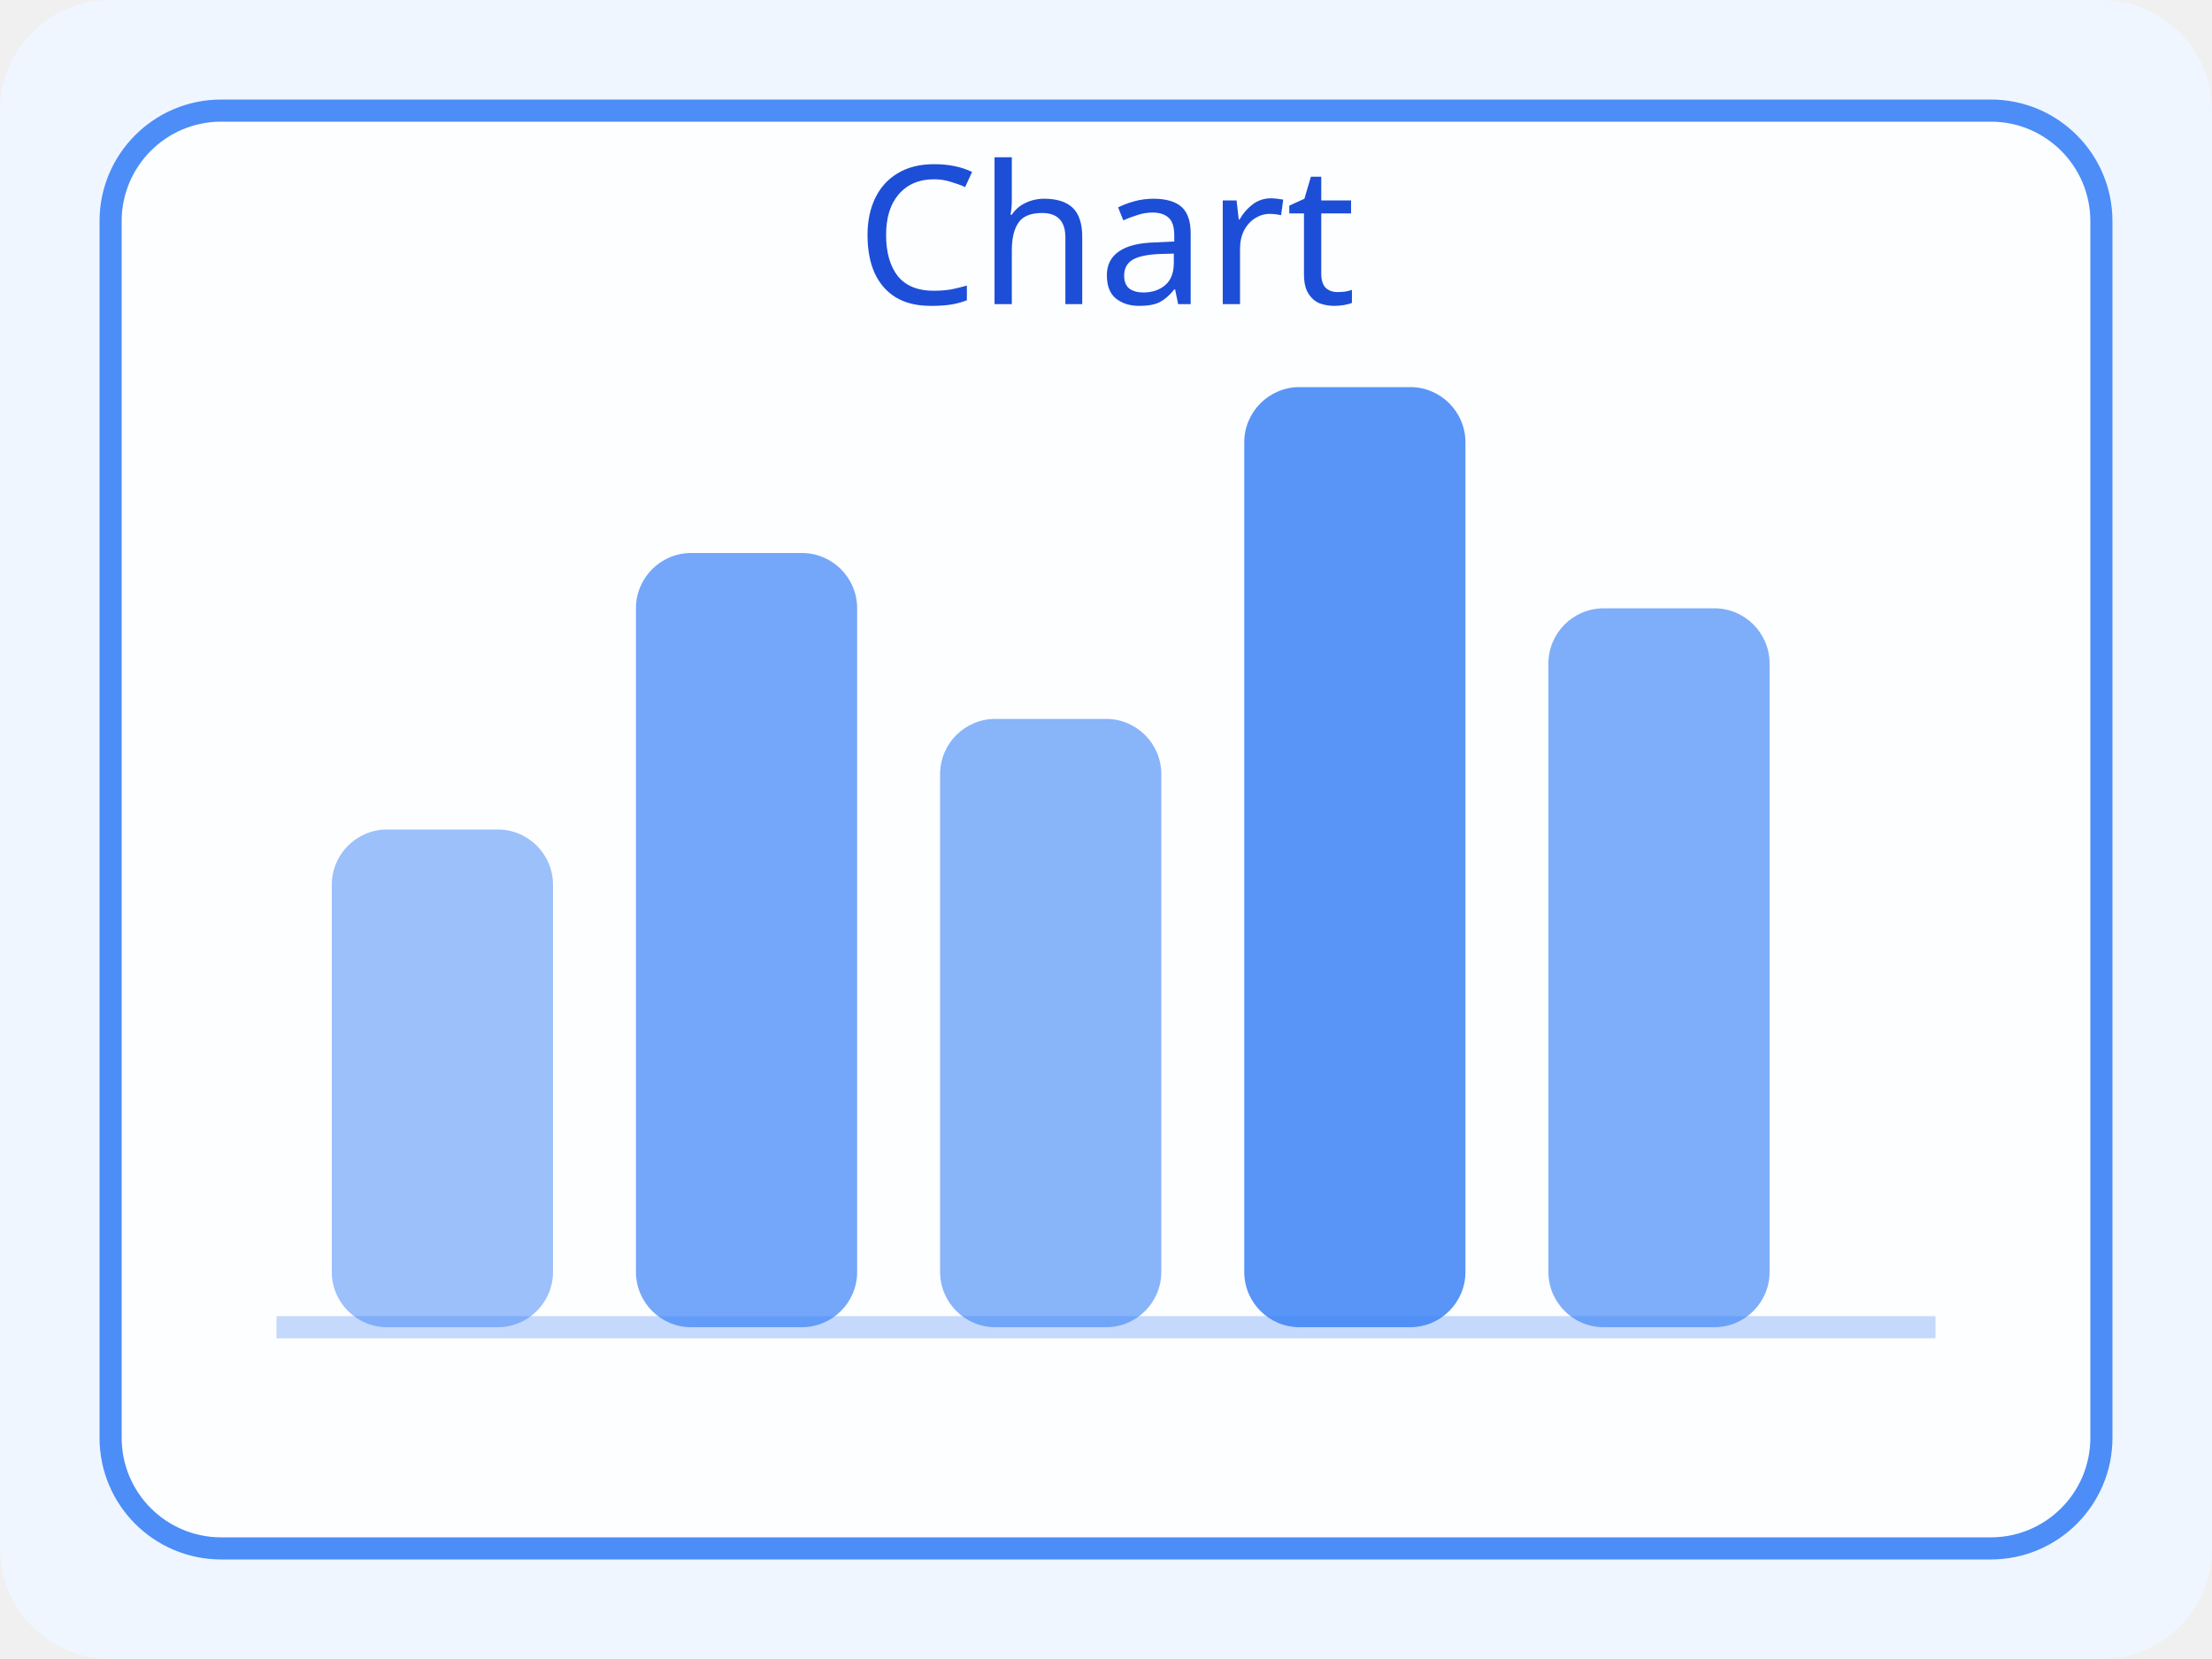
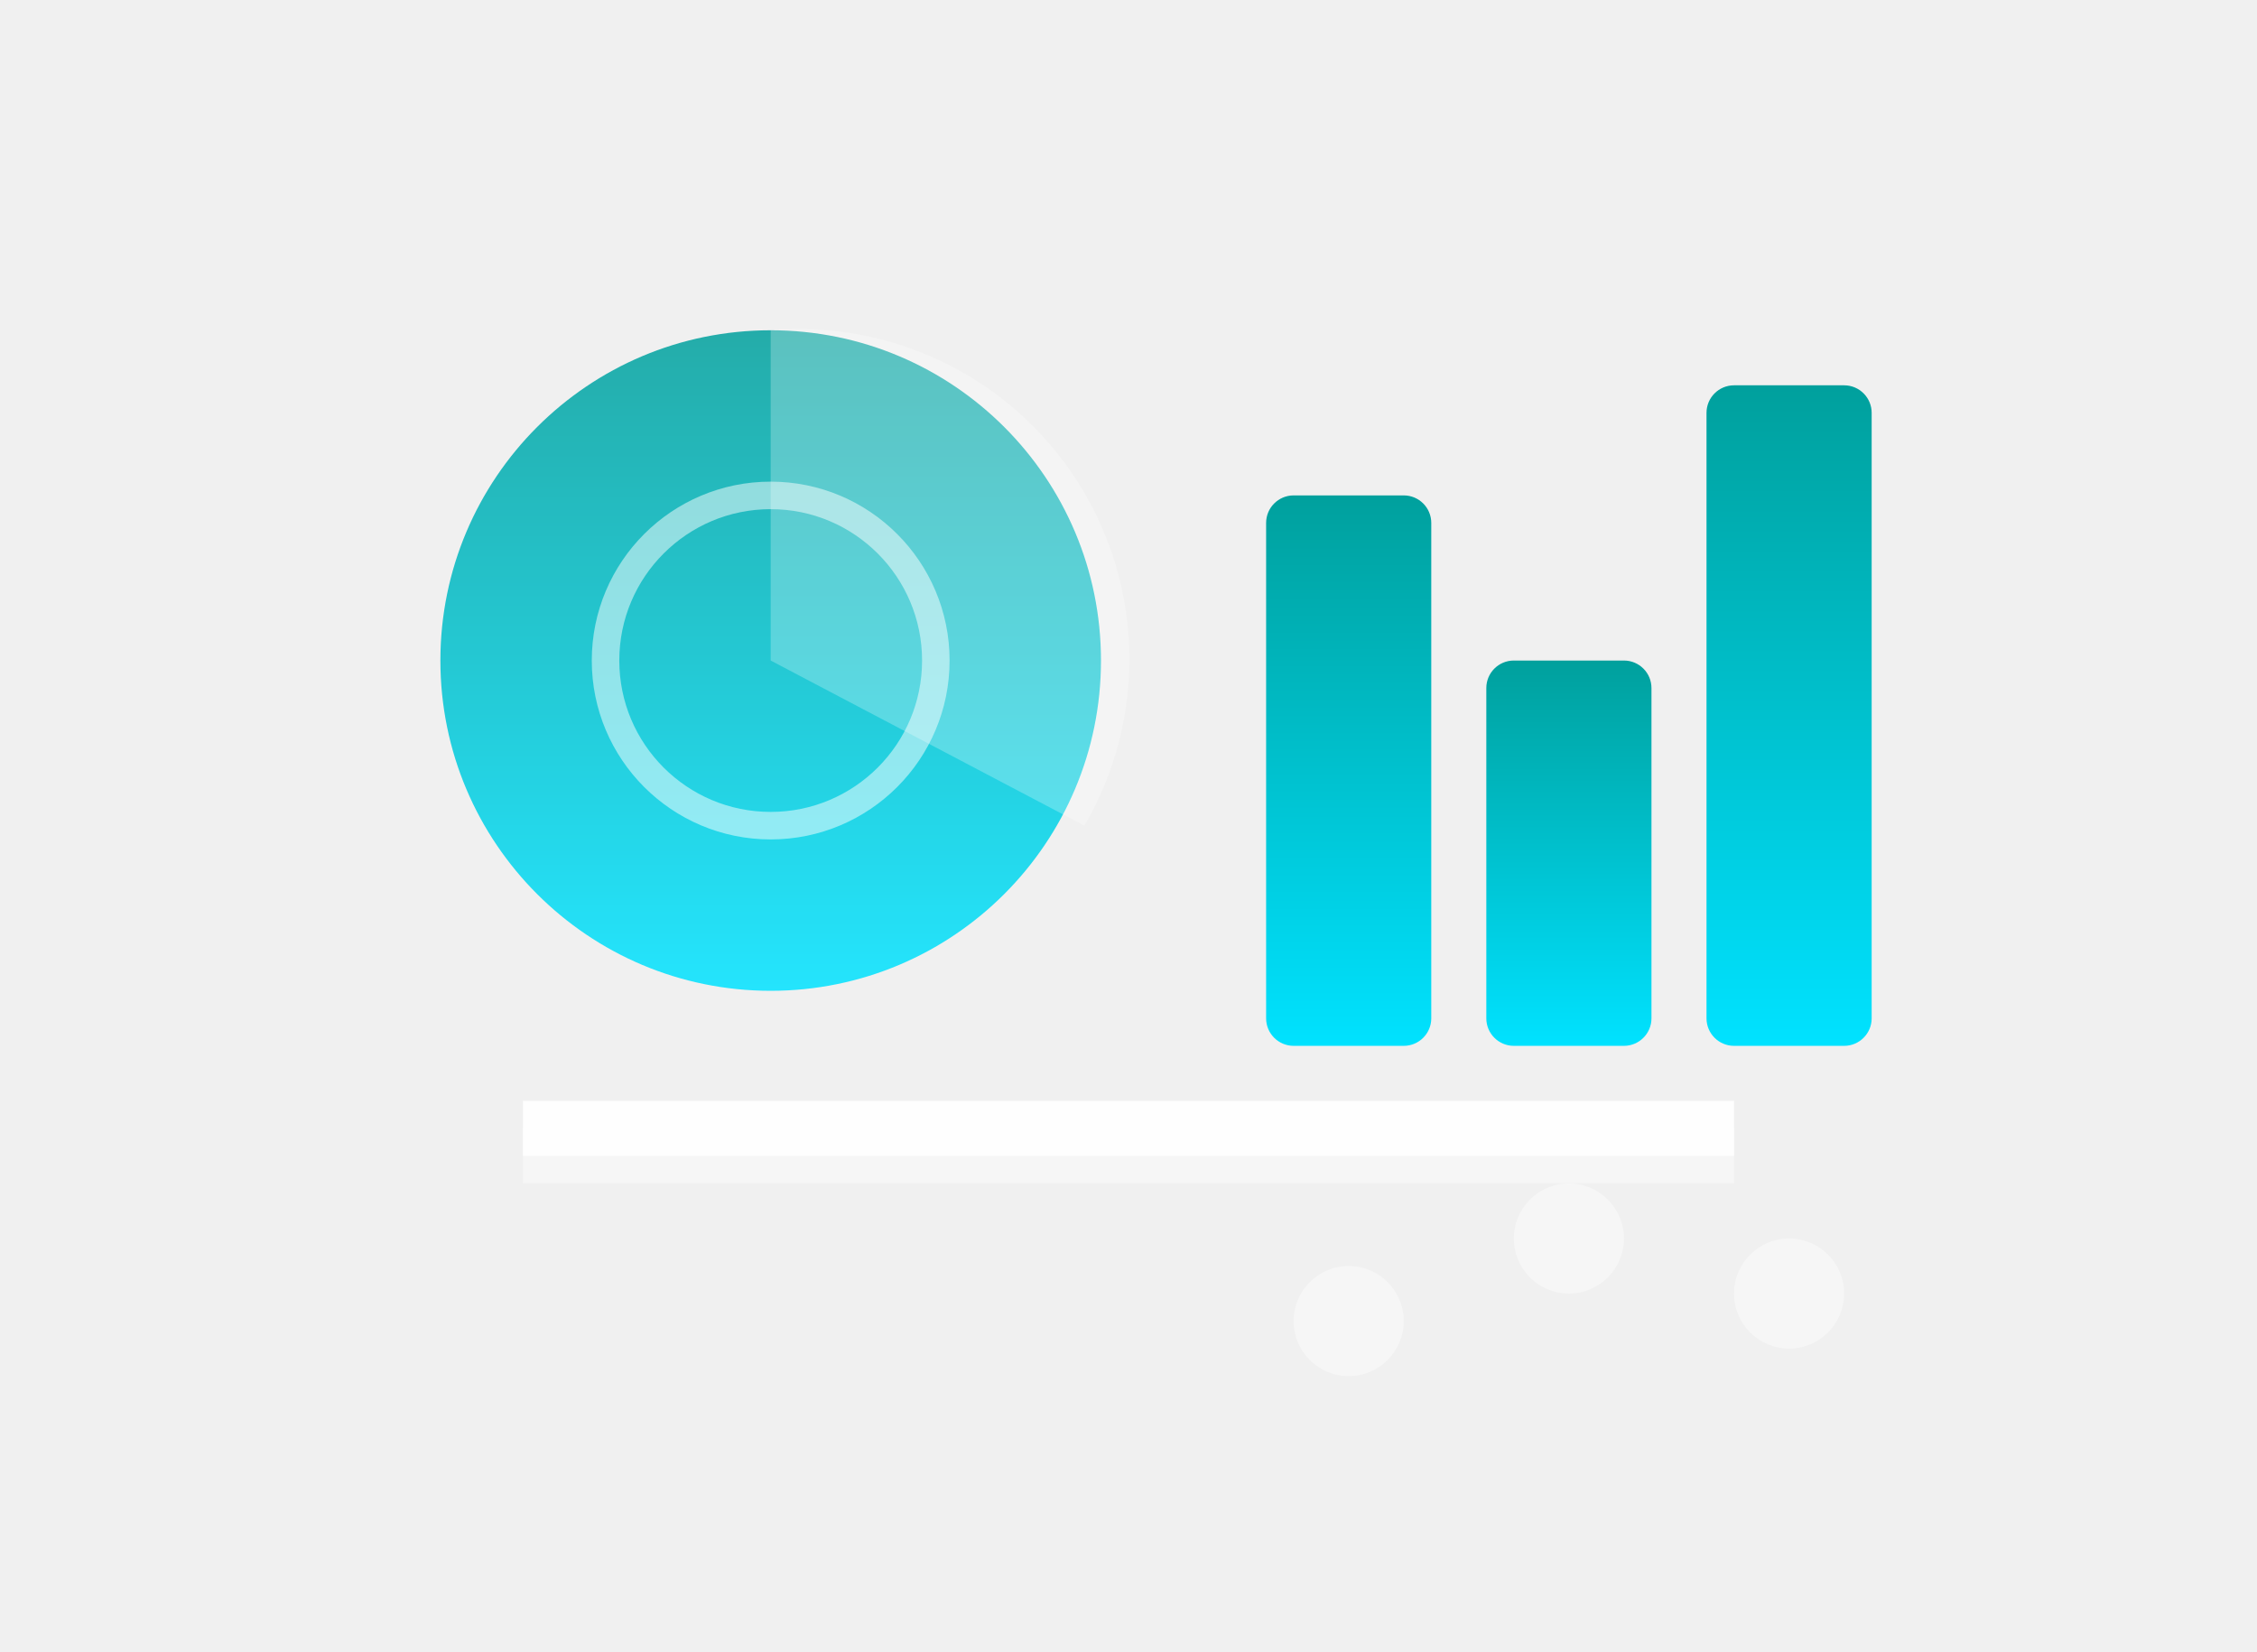
- <svg xmlns="http://www.w3.org/2000/svg" width="80" height="60" viewBox="0 0 80 60">
-   <rect width="80" height="60" rx="4" fill="#eff6ff" />
-   <rect x="4" y="4" width="72" height="52" rx="4" fill="white" stroke="#3B82F6" stroke-width="0.8" opacity="0.9" />
-   <rect x="12" y="30" width="8" height="18" rx="2" fill="#3B82F6" opacity="0.5" />
-   <rect x="23" y="20" width="8" height="28" rx="2" fill="#3B82F6" opacity="0.7" />
-   <rect x="34" y="26" width="8" height="22" rx="2" fill="#3B82F6" opacity="0.6" />
-   <rect x="45" y="14" width="8" height="34" rx="2" fill="#3B82F6" opacity="0.85" />
-   <rect x="56" y="22" width="8" height="26" rx="2" fill="#3B82F6" opacity="0.65" />
-   <line x1="10" y1="48" x2="70" y2="48" stroke="#3B82F6" stroke-width="0.8" opacity="0.3" />
-   <text x="40" y="11" text-anchor="middle" font-family="sans-serif" font-size="7" fill="#1d4ed8">Chart</text>
+ <svg xmlns="http://www.w3.org/2000/svg" xmlns:xlink="http://www.w3.org/1999/xlink" width="82" height="60" viewBox="0 0 82 60">
+   <defs>
+     <linearGradient id="linearGradient-1" x1="50%" x2="50%" y1="0%" y2="100%">
+       <stop offset="0%" stop-color="#00A09D" />
+       <stop offset="100%" stop-color="#00E2FF" />
+     </linearGradient>
+     <linearGradient id="linearGradient-2" x1="50%" x2="50%" y1="0%" y2="100%">
+       <stop offset="0%" stop-color="#00A09D" />
+       <stop offset="100%" stop-color="#00E2FF" />
+     </linearGradient>
+     <linearGradient id="linearGradient-3" x1="50%" x2="50%" y1="0%" y2="100%">
+       <stop offset="0%" stop-color="#00A09D" />
+       <stop offset="100%" stop-color="#00E2FF" />
+     </linearGradient>
+     <linearGradient id="linearGradient-4" x1="50%" x2="50%" y1="0%" y2="100%">
+       <stop offset="0%" stop-color="#00A09D" />
+       <stop offset="100%" stop-color="#00E2FF" />
+     </linearGradient>
+     <linearGradient id="linearGradient-5" x1="50%" x2="50%" y1="0%" y2="100%">
+       <stop offset="0%" stop-color="#00A09D" />
+       <stop offset="100%" stop-color="#00E2FF" />
+     </linearGradient>
+     <rect id="path-6" width="44" height="2" x="0" y="0" />
+     <filter id="filter-7" width="102.3%" height="200%" x="-1.1%" y="-25%" filterUnits="objectBoundingBox">
+       <feOffset dy="1" in="SourceAlpha" result="shadowOffsetOuter1" />
+       <feComposite in="shadowOffsetOuter1" in2="SourceAlpha" operator="out" result="shadowOffsetOuter1" />
+       <feColorMatrix in="shadowOffsetOuter1" values="0 0 0 0 1   0 0 0 0 1   0 0 0 0 1  0 0 0 0.4 0" />
+     </filter>
+   </defs>
+   <g fill="none" fill-rule="evenodd" class="snippets_thumbs">
+     <g class="s_woow_chart">
+       <rect width="82" height="60" class="bg" />
+       <g class="group" transform="translate(14 10)">
+         <circle cx="14" cy="14" r="12" fill="url(#linearGradient-1)" opacity="0.85" />
+         <circle cx="14" cy="14" r="6" fill="none" stroke="#FFF" stroke-width="1" stroke-opacity="0.5" />
+         <path d="M14 2 A12 12 0 0 1 25.4 20 L14 14 Z" fill="#FFF" fill-opacity=".25" />
+         <rect width="6" height="20" x="32" y="8" fill="url(#linearGradient-2)" rx="1" />
+         <rect width="6" height="14" x="40" y="14" fill="url(#linearGradient-3)" rx="1" />
+         <rect width="6" height="24" x="48" y="4" fill="url(#linearGradient-4)" rx="1" />
+         <g class="baseline" transform="translate(5 30)">
+           <use fill="#000" filter="url(#filter-7)" xlink:href="#path-6" />
+           <use fill="#FFF" fill-opacity=".95" xlink:href="#path-6" />
+         </g>
+         <circle cx="35" cy="38" r="2" fill="#FFF" fill-opacity=".4" />
+         <circle cx="43" cy="35" r="2" fill="#FFF" fill-opacity=".4" />
+         <circle cx="51" cy="37" r="2" fill="#FFF" fill-opacity=".4" />
+       </g>
+     </g>
+   </g>
</svg>
